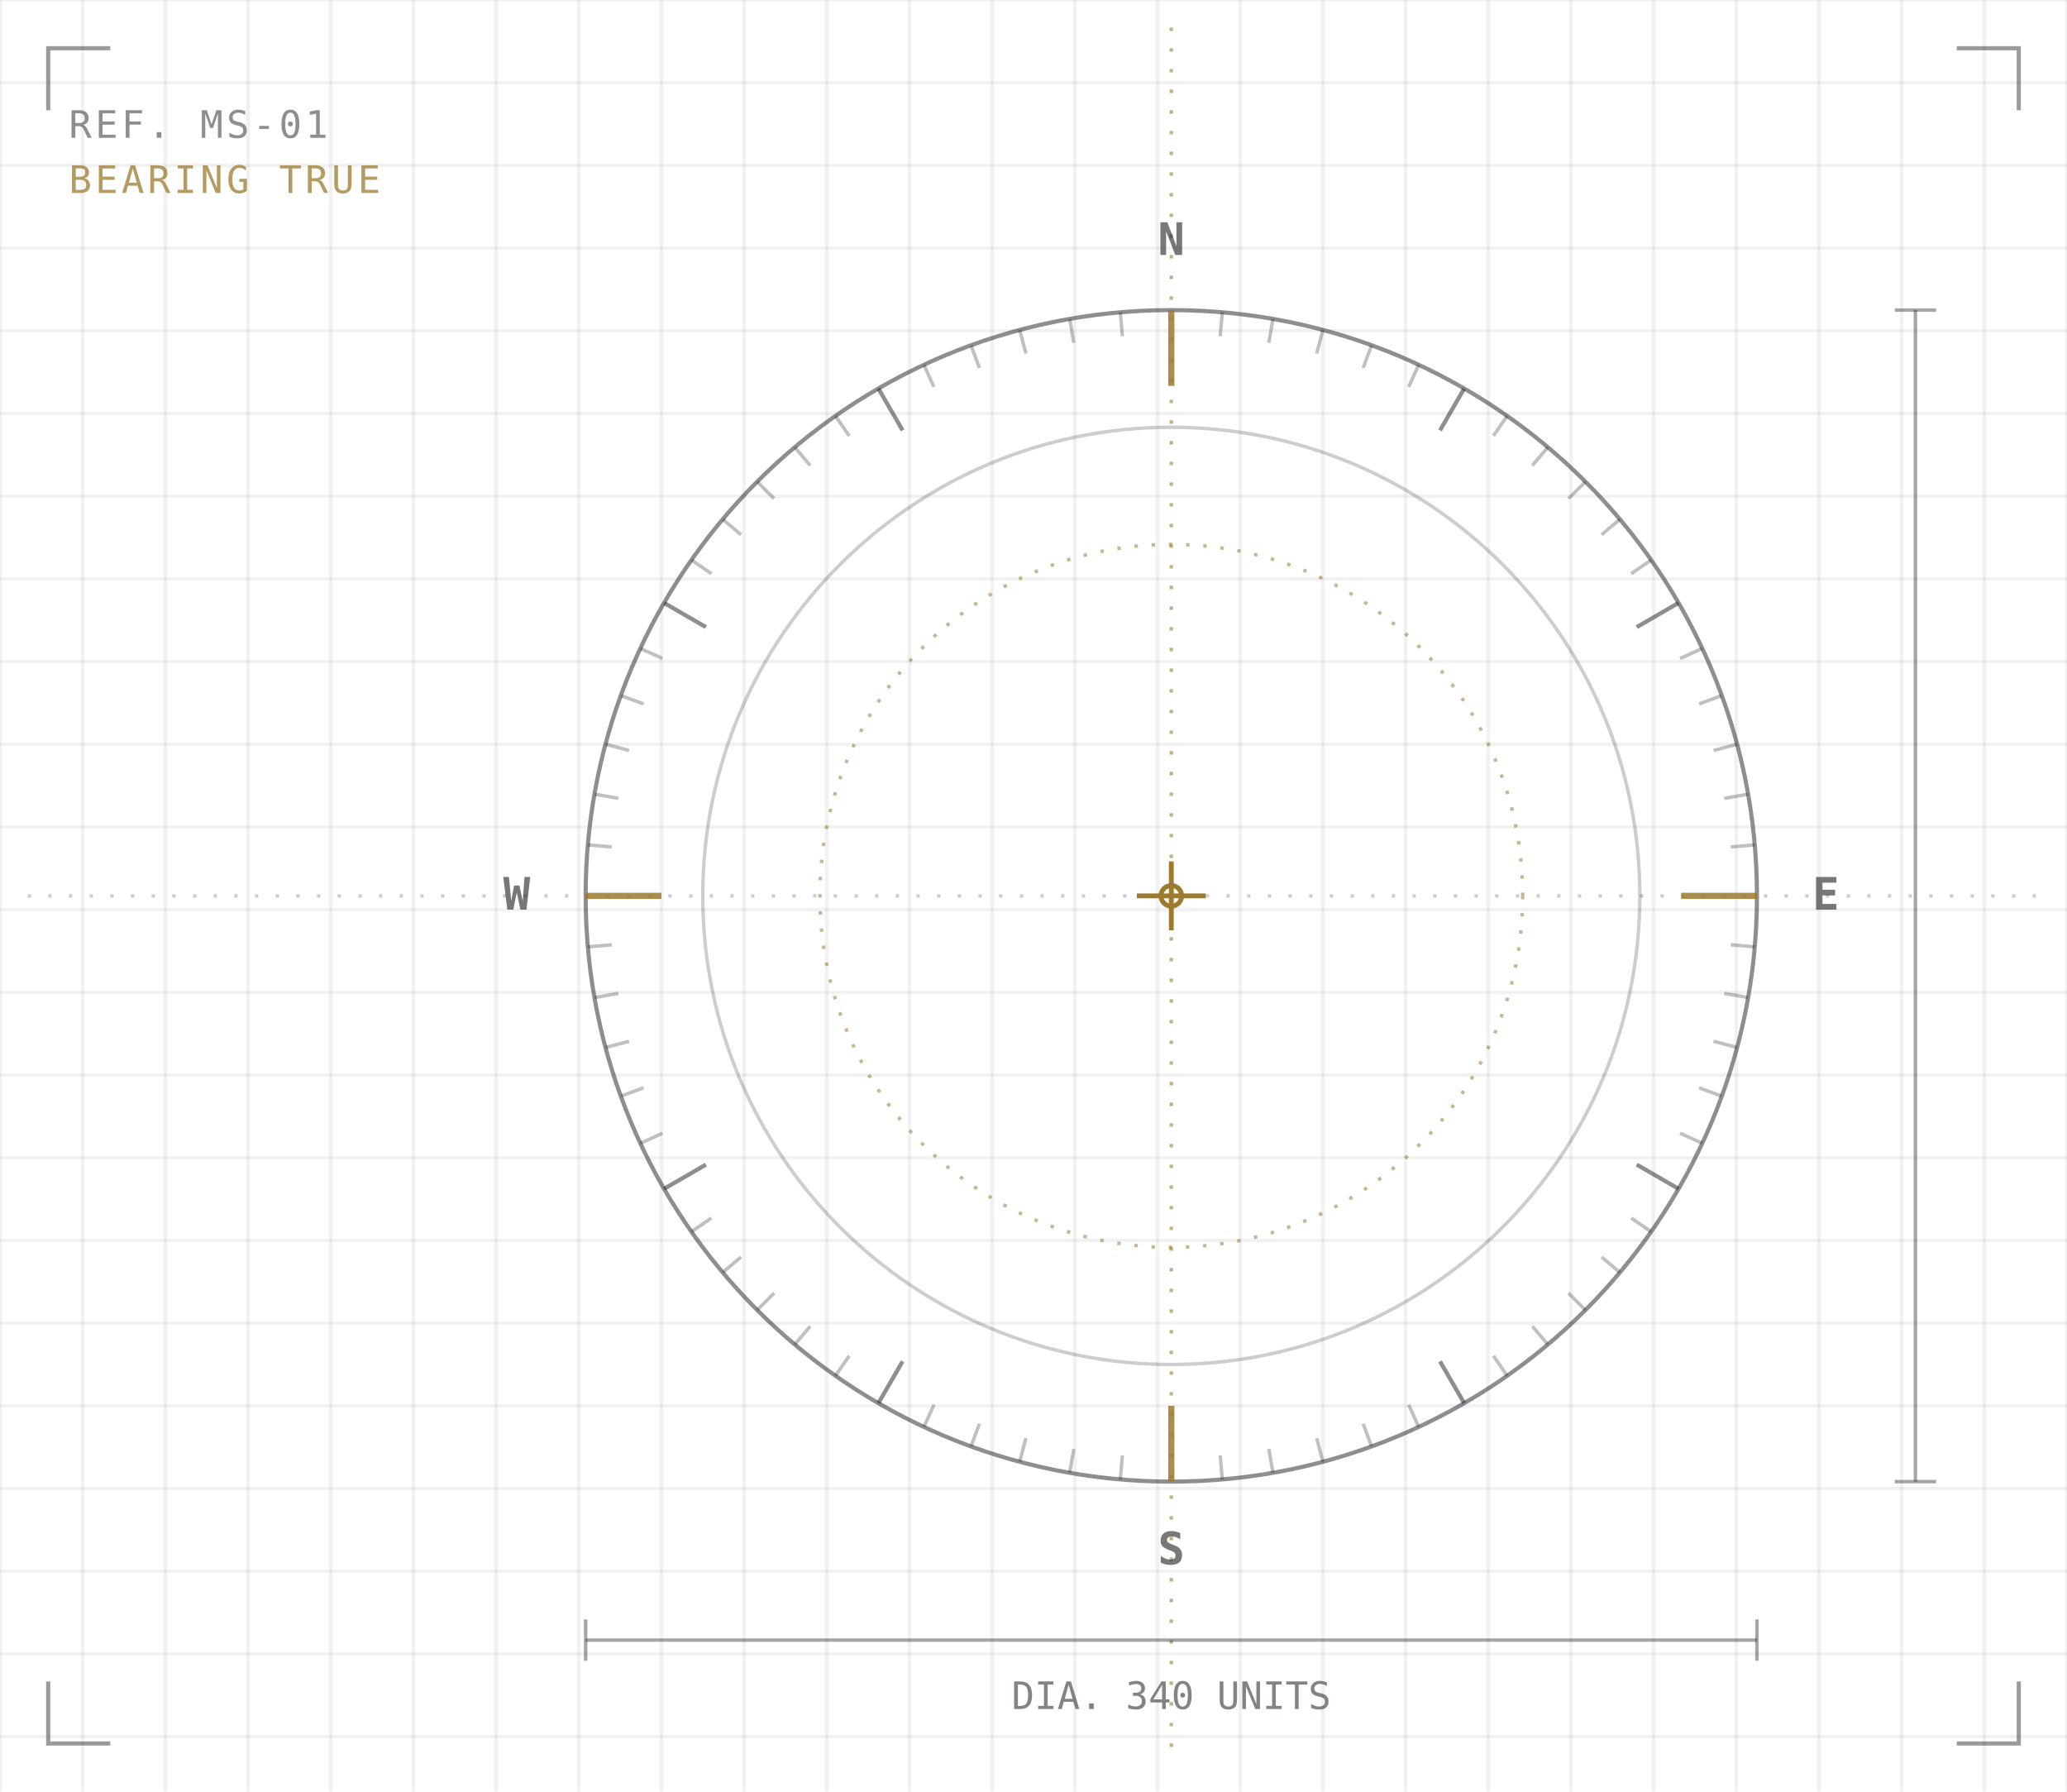
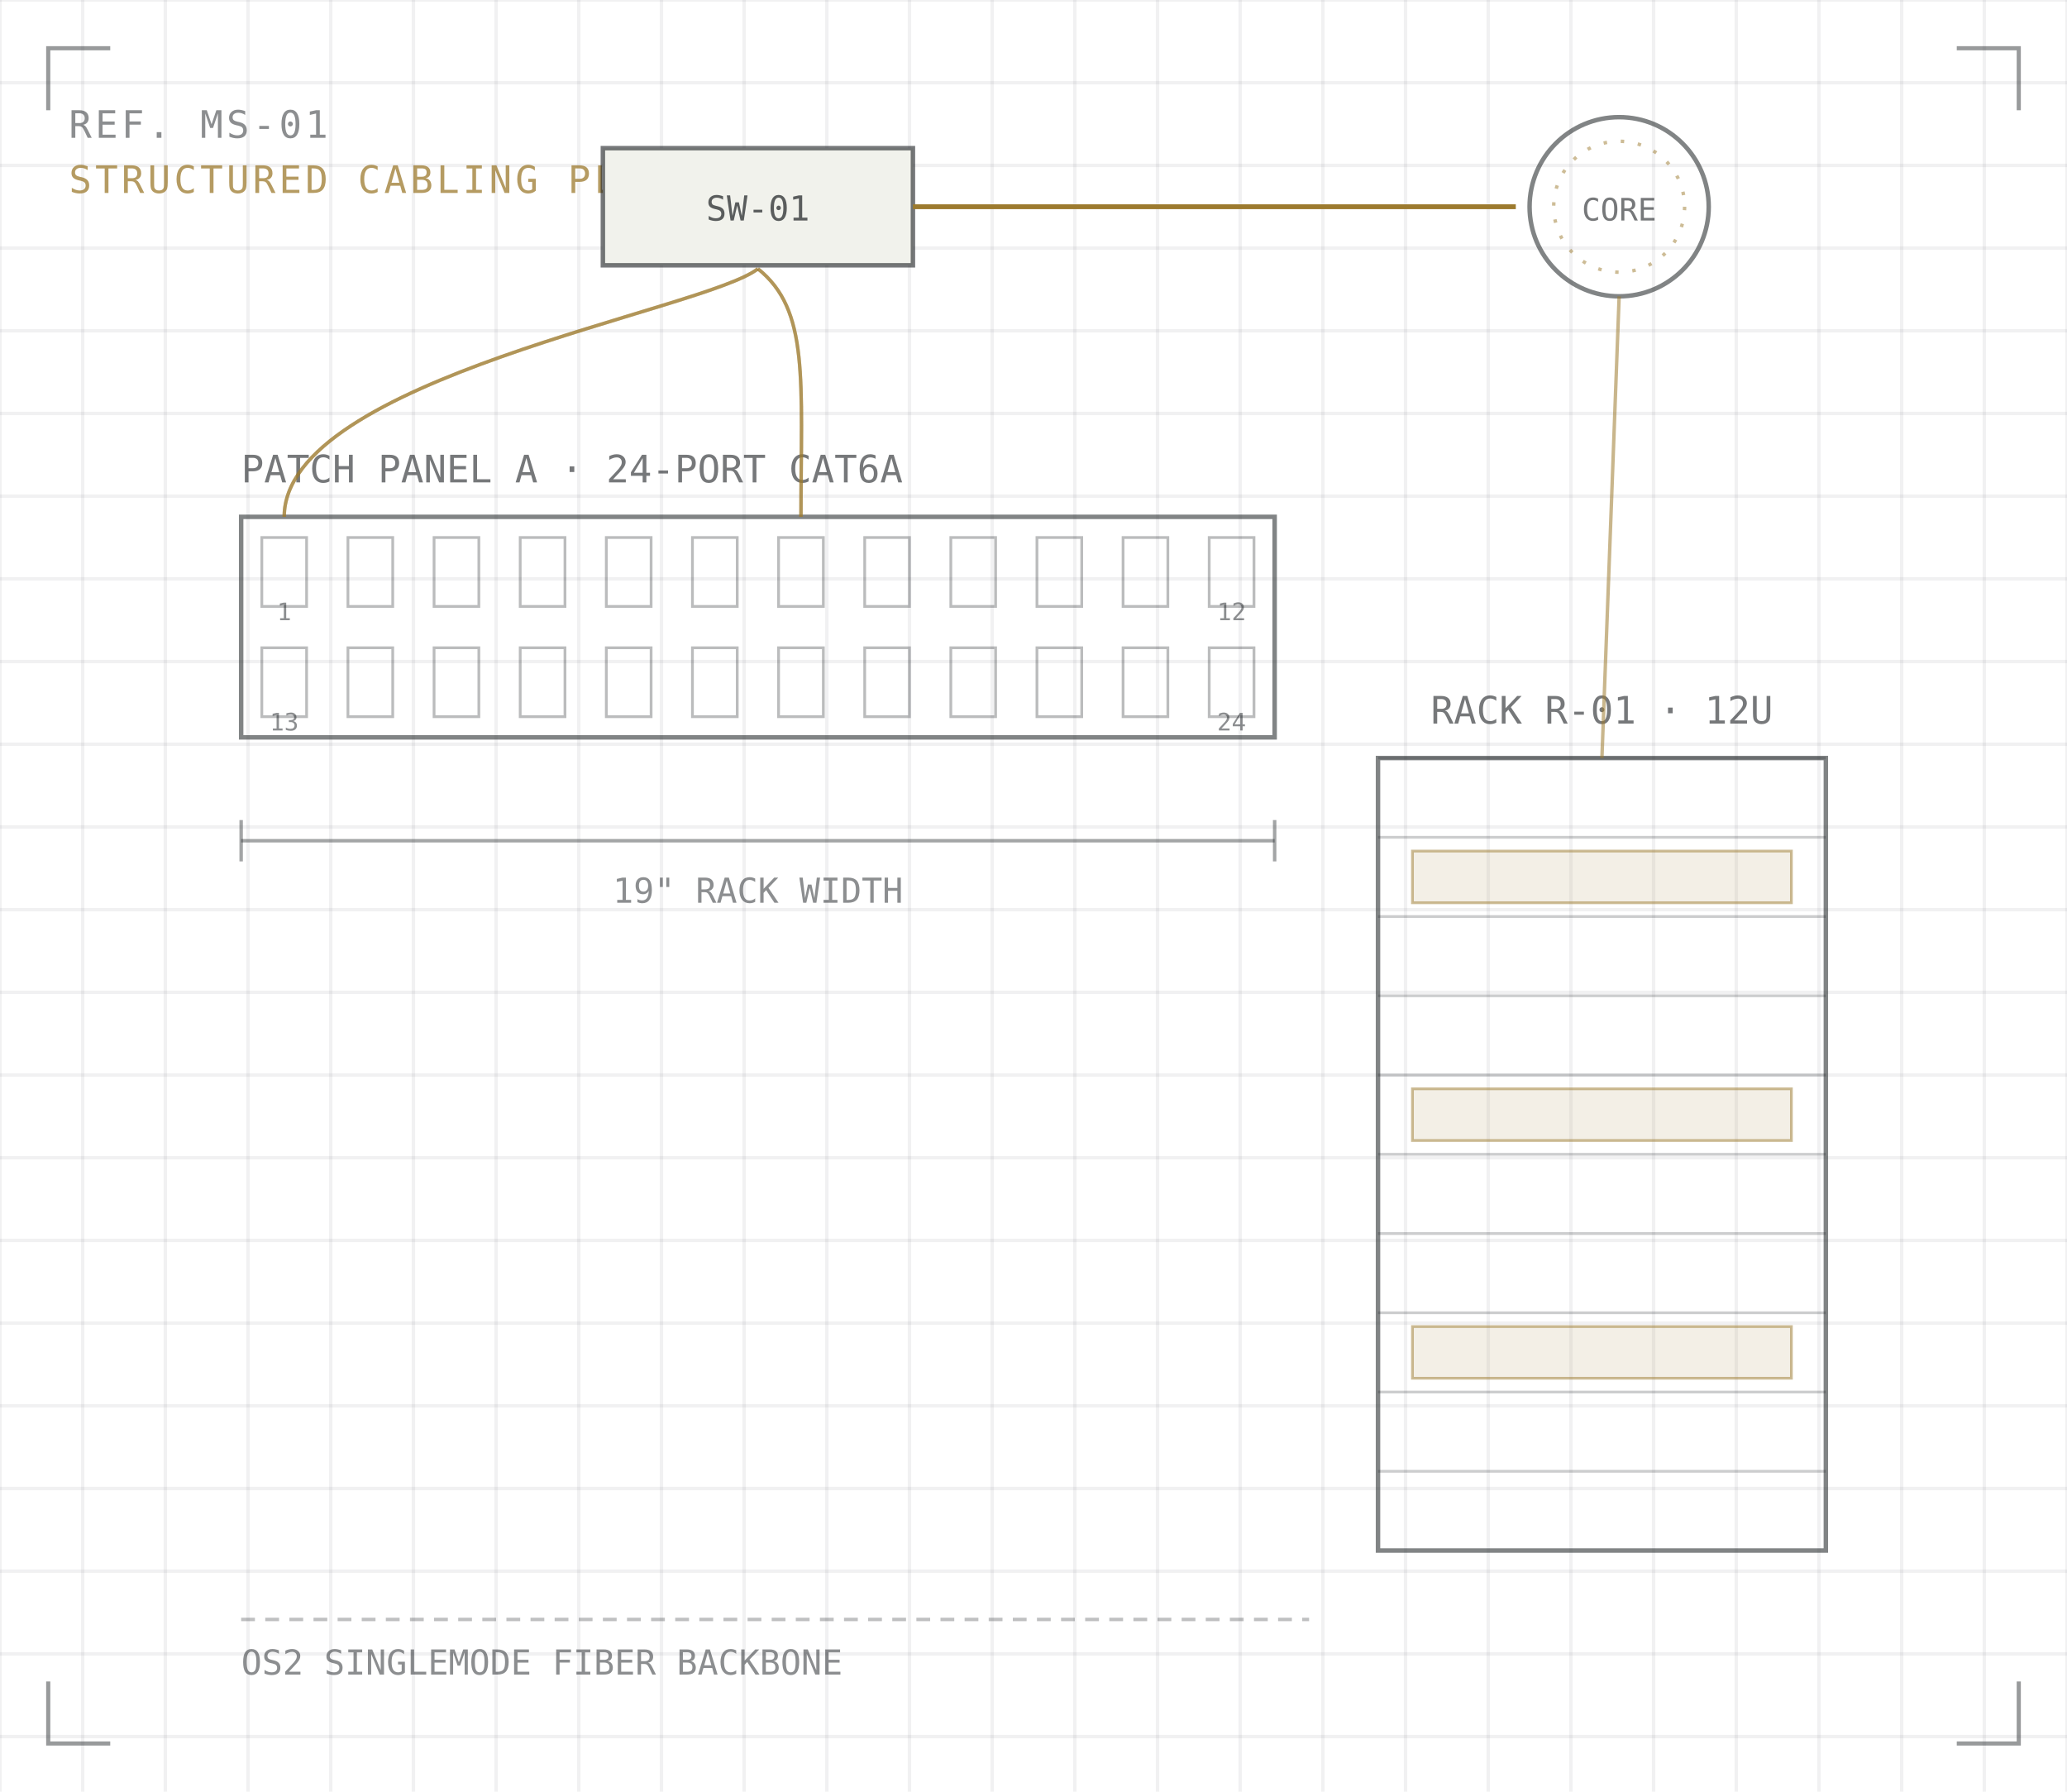
<svg xmlns="http://www.w3.org/2000/svg" viewBox="0 0 600 520" fill="none">
  <g stroke="#1B1F22" stroke-opacity="0.06" stroke-width="1">
    <line x1="0" y1="0" x2="0" y2="520" />
    <line x1="24" y1="0" x2="24" y2="520" />
    <line x1="48" y1="0" x2="48" y2="520" />
    <line x1="72" y1="0" x2="72" y2="520" />
    <line x1="96" y1="0" x2="96" y2="520" />
    <line x1="120" y1="0" x2="120" y2="520" />
    <line x1="144" y1="0" x2="144" y2="520" />
    <line x1="168" y1="0" x2="168" y2="520" />
    <line x1="192" y1="0" x2="192" y2="520" />
    <line x1="216" y1="0" x2="216" y2="520" />
    <line x1="240" y1="0" x2="240" y2="520" />
    <line x1="264" y1="0" x2="264" y2="520" />
    <line x1="288" y1="0" x2="288" y2="520" />
    <line x1="312" y1="0" x2="312" y2="520" />
    <line x1="336" y1="0" x2="336" y2="520" />
    <line x1="360" y1="0" x2="360" y2="520" />
    <line x1="384" y1="0" x2="384" y2="520" />
    <line x1="408" y1="0" x2="408" y2="520" />
    <line x1="432" y1="0" x2="432" y2="520" />
    <line x1="456" y1="0" x2="456" y2="520" />
    <line x1="480" y1="0" x2="480" y2="520" />
    <line x1="504" y1="0" x2="504" y2="520" />
    <line x1="528" y1="0" x2="528" y2="520" />
    <line x1="552" y1="0" x2="552" y2="520" />
    <line x1="576" y1="0" x2="576" y2="520" />
    <line x1="600" y1="0" x2="600" y2="520" />
    <line x1="0" y1="0" x2="600" y2="0" />
    <line x1="0" y1="24" x2="600" y2="24" />
    <line x1="0" y1="48" x2="600" y2="48" />
    <line x1="0" y1="72" x2="600" y2="72" />
    <line x1="0" y1="96" x2="600" y2="96" />
    <line x1="0" y1="120" x2="600" y2="120" />
    <line x1="0" y1="144" x2="600" y2="144" />
    <line x1="0" y1="168" x2="600" y2="168" />
    <line x1="0" y1="192" x2="600" y2="192" />
    <line x1="0" y1="216" x2="600" y2="216" />
    <line x1="0" y1="240" x2="600" y2="240" />
    <line x1="0" y1="264" x2="600" y2="264" />
    <line x1="0" y1="288" x2="600" y2="288" />
    <line x1="0" y1="312" x2="600" y2="312" />
    <line x1="0" y1="336" x2="600" y2="336" />
    <line x1="0" y1="360" x2="600" y2="360" />
    <line x1="0" y1="384" x2="600" y2="384" />
    <line x1="0" y1="408" x2="600" y2="408" />
    <line x1="0" y1="432" x2="600" y2="432" />
    <line x1="0" y1="456" x2="600" y2="456" />
    <line x1="0" y1="480" x2="600" y2="480" />
    <line x1="0" y1="504" x2="600" y2="504" />
  </g>
-   <line x1="340" y1="8" x2="340" y2="512" stroke="#9C7A2E" stroke-width="1" stroke-dasharray="1 5" opacity="0.6" />
-   <line x1="8" y1="260" x2="592" y2="260" stroke="#1B1F22" stroke-width="1" stroke-dasharray="1 5" opacity="0.22" />
-   <circle cx="340" cy="260" r="170" stroke="#1B1F22" stroke-opacity="0.5" stroke-width="1.2" />
-   <circle cx="340" cy="260" r="136" stroke="#1B1F22" stroke-opacity="0.22" stroke-width="1" />
-   <circle cx="340" cy="260" r="102" stroke="#9C7A2E" stroke-opacity="0.55" stroke-width="1" stroke-dasharray="1 4" />
-   <line x1="340.0" y1="90.0" x2="340.0" y2="112.0" stroke="#9C7A2E" stroke-opacity="0.85" stroke-width="1.8" />
-   <line x1="354.8" y1="90.6" x2="354.2" y2="97.6" stroke="#1B1F22" stroke-opacity="0.28" stroke-width="1" />
-   <line x1="369.5" y1="92.6" x2="368.3" y2="99.5" stroke="#1B1F22" stroke-opacity="0.28" stroke-width="1" />
-   <line x1="384.0" y1="95.8" x2="382.2" y2="102.6" stroke="#1B1F22" stroke-opacity="0.28" stroke-width="1" />
-   <line x1="398.1" y1="100.3" x2="395.7" y2="106.8" stroke="#1B1F22" stroke-opacity="0.28" stroke-width="1" />
-   <line x1="411.8" y1="105.9" x2="408.9" y2="112.3" stroke="#1B1F22" stroke-opacity="0.28" stroke-width="1" />
-   <line x1="425.0" y1="112.8" x2="418.0" y2="124.9" stroke="#1B1F22" stroke-opacity="0.5" stroke-width="1.2" />
-   <line x1="437.5" y1="120.7" x2="433.5" y2="126.5" stroke="#1B1F22" stroke-opacity="0.28" stroke-width="1" />
-   <line x1="449.3" y1="129.8" x2="444.8" y2="135.1" stroke="#1B1F22" stroke-opacity="0.28" stroke-width="1" />
-   <line x1="460.2" y1="139.8" x2="455.3" y2="144.7" stroke="#1B1F22" stroke-opacity="0.28" stroke-width="1" />
-   <line x1="470.2" y1="150.7" x2="464.9" y2="155.2" stroke="#1B1F22" stroke-opacity="0.28" stroke-width="1" />
-   <line x1="479.3" y1="162.5" x2="473.5" y2="166.5" stroke="#1B1F22" stroke-opacity="0.28" stroke-width="1" />
-   <line x1="487.2" y1="175.0" x2="475.1" y2="182.0" stroke="#1B1F22" stroke-opacity="0.5" stroke-width="1.2" />
-   <line x1="494.1" y1="188.2" x2="487.7" y2="191.1" stroke="#1B1F22" stroke-opacity="0.28" stroke-width="1" />
-   <line x1="499.7" y1="201.9" x2="493.2" y2="204.3" stroke="#1B1F22" stroke-opacity="0.28" stroke-width="1" />
-   <line x1="504.2" y1="216.0" x2="497.4" y2="217.8" stroke="#1B1F22" stroke-opacity="0.28" stroke-width="1" />
-   <line x1="507.4" y1="230.5" x2="500.5" y2="231.7" stroke="#1B1F22" stroke-opacity="0.28" stroke-width="1" />
-   <line x1="509.4" y1="245.2" x2="502.4" y2="245.8" stroke="#1B1F22" stroke-opacity="0.28" stroke-width="1" />
-   <line x1="510.0" y1="260.0" x2="488.0" y2="260.0" stroke="#9C7A2E" stroke-opacity="0.85" stroke-width="1.8" />
-   <line x1="509.4" y1="274.8" x2="502.4" y2="274.2" stroke="#1B1F22" stroke-opacity="0.28" stroke-width="1" />
-   <line x1="507.4" y1="289.5" x2="500.5" y2="288.3" stroke="#1B1F22" stroke-opacity="0.28" stroke-width="1" />
-   <line x1="504.2" y1="304.0" x2="497.4" y2="302.2" stroke="#1B1F22" stroke-opacity="0.28" stroke-width="1" />
-   <line x1="499.7" y1="318.1" x2="493.2" y2="315.7" stroke="#1B1F22" stroke-opacity="0.28" stroke-width="1" />
-   <line x1="494.1" y1="331.8" x2="487.7" y2="328.9" stroke="#1B1F22" stroke-opacity="0.28" stroke-width="1" />
-   <line x1="487.2" y1="345.0" x2="475.1" y2="338.0" stroke="#1B1F22" stroke-opacity="0.5" stroke-width="1.2" />
-   <line x1="479.3" y1="357.5" x2="473.5" y2="353.5" stroke="#1B1F22" stroke-opacity="0.28" stroke-width="1" />
-   <line x1="470.2" y1="369.3" x2="464.9" y2="364.8" stroke="#1B1F22" stroke-opacity="0.28" stroke-width="1" />
-   <line x1="460.2" y1="380.2" x2="455.3" y2="375.3" stroke="#1B1F22" stroke-opacity="0.28" stroke-width="1" />
-   <line x1="449.3" y1="390.2" x2="444.8" y2="384.9" stroke="#1B1F22" stroke-opacity="0.28" stroke-width="1" />
-   <line x1="437.5" y1="399.3" x2="433.5" y2="393.5" stroke="#1B1F22" stroke-opacity="0.28" stroke-width="1" />
-   <line x1="425.0" y1="407.2" x2="418.0" y2="395.1" stroke="#1B1F22" stroke-opacity="0.5" stroke-width="1.2" />
-   <line x1="411.8" y1="414.1" x2="408.9" y2="407.7" stroke="#1B1F22" stroke-opacity="0.28" stroke-width="1" />
-   <line x1="398.1" y1="419.7" x2="395.7" y2="413.2" stroke="#1B1F22" stroke-opacity="0.28" stroke-width="1" />
-   <line x1="384.0" y1="424.2" x2="382.2" y2="417.4" stroke="#1B1F22" stroke-opacity="0.28" stroke-width="1" />
-   <line x1="369.5" y1="427.4" x2="368.3" y2="420.5" stroke="#1B1F22" stroke-opacity="0.28" stroke-width="1" />
-   <line x1="354.8" y1="429.4" x2="354.2" y2="422.4" stroke="#1B1F22" stroke-opacity="0.28" stroke-width="1" />
-   <line x1="340.0" y1="430.0" x2="340.0" y2="408.0" stroke="#9C7A2E" stroke-opacity="0.85" stroke-width="1.8" />
-   <line x1="325.2" y1="429.4" x2="325.8" y2="422.4" stroke="#1B1F22" stroke-opacity="0.28" stroke-width="1" />
-   <line x1="310.5" y1="427.4" x2="311.7" y2="420.5" stroke="#1B1F22" stroke-opacity="0.28" stroke-width="1" />
-   <line x1="296.0" y1="424.2" x2="297.8" y2="417.4" stroke="#1B1F22" stroke-opacity="0.28" stroke-width="1" />
-   <line x1="281.9" y1="419.7" x2="284.3" y2="413.2" stroke="#1B1F22" stroke-opacity="0.28" stroke-width="1" />
-   <line x1="268.2" y1="414.1" x2="271.1" y2="407.7" stroke="#1B1F22" stroke-opacity="0.28" stroke-width="1" />
-   <line x1="255.0" y1="407.2" x2="262.0" y2="395.1" stroke="#1B1F22" stroke-opacity="0.5" stroke-width="1.2" />
-   <line x1="242.5" y1="399.3" x2="246.5" y2="393.5" stroke="#1B1F22" stroke-opacity="0.28" stroke-width="1" />
-   <line x1="230.7" y1="390.2" x2="235.2" y2="384.9" stroke="#1B1F22" stroke-opacity="0.28" stroke-width="1" />
-   <line x1="219.8" y1="380.2" x2="224.7" y2="375.3" stroke="#1B1F22" stroke-opacity="0.28" stroke-width="1" />
-   <line x1="209.8" y1="369.3" x2="215.1" y2="364.8" stroke="#1B1F22" stroke-opacity="0.28" stroke-width="1" />
-   <line x1="200.7" y1="357.5" x2="206.5" y2="353.5" stroke="#1B1F22" stroke-opacity="0.28" stroke-width="1" />
-   <line x1="192.8" y1="345.0" x2="204.9" y2="338.0" stroke="#1B1F22" stroke-opacity="0.5" stroke-width="1.2" />
-   <line x1="185.9" y1="331.8" x2="192.3" y2="328.9" stroke="#1B1F22" stroke-opacity="0.28" stroke-width="1" />
-   <line x1="180.3" y1="318.1" x2="186.8" y2="315.7" stroke="#1B1F22" stroke-opacity="0.28" stroke-width="1" />
-   <line x1="175.8" y1="304.0" x2="182.6" y2="302.2" stroke="#1B1F22" stroke-opacity="0.28" stroke-width="1" />
-   <line x1="172.6" y1="289.5" x2="179.5" y2="288.3" stroke="#1B1F22" stroke-opacity="0.28" stroke-width="1" />
-   <line x1="170.6" y1="274.8" x2="177.6" y2="274.2" stroke="#1B1F22" stroke-opacity="0.28" stroke-width="1" />
-   <line x1="170.0" y1="260.0" x2="192.0" y2="260.0" stroke="#9C7A2E" stroke-opacity="0.85" stroke-width="1.8" />
-   <line x1="170.6" y1="245.2" x2="177.6" y2="245.8" stroke="#1B1F22" stroke-opacity="0.28" stroke-width="1" />
-   <line x1="172.6" y1="230.5" x2="179.5" y2="231.7" stroke="#1B1F22" stroke-opacity="0.28" stroke-width="1" />
-   <line x1="175.8" y1="216.0" x2="182.6" y2="217.8" stroke="#1B1F22" stroke-opacity="0.28" stroke-width="1" />
-   <line x1="180.3" y1="201.9" x2="186.8" y2="204.3" stroke="#1B1F22" stroke-opacity="0.28" stroke-width="1" />
-   <line x1="185.9" y1="188.2" x2="192.3" y2="191.1" stroke="#1B1F22" stroke-opacity="0.28" stroke-width="1" />
-   <line x1="192.8" y1="175.0" x2="204.9" y2="182.0" stroke="#1B1F22" stroke-opacity="0.5" stroke-width="1.2" />
-   <line x1="200.7" y1="162.5" x2="206.5" y2="166.5" stroke="#1B1F22" stroke-opacity="0.28" stroke-width="1" />
-   <line x1="209.8" y1="150.7" x2="215.1" y2="155.2" stroke="#1B1F22" stroke-opacity="0.28" stroke-width="1" />
-   <line x1="219.8" y1="139.8" x2="224.7" y2="144.7" stroke="#1B1F22" stroke-opacity="0.28" stroke-width="1" />
-   <line x1="230.7" y1="129.8" x2="235.2" y2="135.1" stroke="#1B1F22" stroke-opacity="0.28" stroke-width="1" />
-   <line x1="242.5" y1="120.7" x2="246.5" y2="126.5" stroke="#1B1F22" stroke-opacity="0.28" stroke-width="1" />
-   <line x1="255.0" y1="112.8" x2="262.0" y2="124.9" stroke="#1B1F22" stroke-opacity="0.5" stroke-width="1.2" />
-   <line x1="268.2" y1="105.9" x2="271.1" y2="112.3" stroke="#1B1F22" stroke-opacity="0.28" stroke-width="1" />
-   <line x1="281.9" y1="100.3" x2="284.3" y2="106.8" stroke="#1B1F22" stroke-opacity="0.28" stroke-width="1" />
-   <line x1="296.0" y1="95.8" x2="297.8" y2="102.6" stroke="#1B1F22" stroke-opacity="0.28" stroke-width="1" />
-   <line x1="310.5" y1="92.6" x2="311.7" y2="99.5" stroke="#1B1F22" stroke-opacity="0.28" stroke-width="1" />
-   <line x1="325.2" y1="90.6" x2="325.8" y2="97.6" stroke="#1B1F22" stroke-opacity="0.28" stroke-width="1" />
-   <text x="340.0" y="74.0" font-family="IBM Plex Mono, monospace" font-size="13" font-weight="600" fill="#1B1F22" fill-opacity="0.6" text-anchor="middle">N</text>
-   <text x="530.0" y="264.0" font-family="IBM Plex Mono, monospace" font-size="13" font-weight="600" fill="#1B1F22" fill-opacity="0.6" text-anchor="middle">E</text>
-   <text x="340.0" y="454.0" font-family="IBM Plex Mono, monospace" font-size="13" font-weight="600" fill="#1B1F22" fill-opacity="0.6" text-anchor="middle">S</text>
-   <text x="150.0" y="264.0" font-family="IBM Plex Mono, monospace" font-size="13" font-weight="600" fill="#1B1F22" fill-opacity="0.6" text-anchor="middle">W</text>
-   <line x1="330" y1="260" x2="350" y2="260" stroke="#9C7A2E" stroke-width="1.4" />
-   <line x1="340" y1="250" x2="340" y2="270" stroke="#9C7A2E" stroke-width="1.4" />
-   <circle cx="340" cy="260" r="3" fill="none" stroke="#9C7A2E" stroke-width="1.4" />
-   <line x1="170" y1="476" x2="510" y2="476" stroke="#1B1F22" stroke-opacity="0.4" stroke-width="1" />
-   <line x1="170" y1="470" x2="170" y2="482" stroke="#1B1F22" stroke-opacity="0.4" stroke-width="1" />
-   <line x1="510" y1="470" x2="510" y2="482" stroke="#1B1F22" stroke-opacity="0.4" stroke-width="1" />
-   <text x="340" y="496" font-family="IBM Plex Mono, monospace" font-size="11" fill="#1B1F22" fill-opacity="0.55" text-anchor="middle">DIA. 340 UNITS</text>
-   <line x1="556" y1="90" x2="556" y2="430" stroke="#1B1F22" stroke-opacity="0.4" stroke-width="1" />
-   <line x1="550" y1="90" x2="562" y2="90" stroke="#1B1F22" stroke-opacity="0.4" stroke-width="1" />
-   <line x1="550" y1="430" x2="562" y2="430" stroke="#1B1F22" stroke-opacity="0.4" stroke-width="1" />
  <path d="M 14,32 L 14,14 L 32,14" stroke="#1B1F22" stroke-opacity="0.45" stroke-width="1.2" fill="none" />
  <path d="M 586,32 L 586,14 L 568,14" stroke="#1B1F22" stroke-opacity="0.45" stroke-width="1.2" fill="none" />
  <path d="M 14,488 L 14,506 L 32,506" stroke="#1B1F22" stroke-opacity="0.45" stroke-width="1.2" fill="none" />
  <path d="M 586,488 L 586,506 L 568,506" stroke="#1B1F22" stroke-opacity="0.45" stroke-width="1.2" fill="none" />
  <text x="20" y="40" font-family="IBM Plex Mono, monospace" font-size="11" fill="#1B1F22" fill-opacity="0.5" letter-spacing="1">REF. MS-01</text>
-   <text x="20" y="56" font-family="IBM Plex Mono, monospace" font-size="11" fill="#9C7A2E" fill-opacity="0.75" letter-spacing="1">BEARING TRUE</text>
+   <text x="20" y="56" font-family="IBM Plex Mono, monospace" font-size="11" fill="#9C7A2E" fill-opacity="0.75" letter-spacing="1">STRUCTURED CABLING PLAN</text>
+   <rect x="70" y="150" width="300" height="64" fill="none" stroke="#1B1F22" stroke-opacity="0.55" stroke-width="1.3" />
+   <rect x="76.0" y="156.0" width="13.0" height="20.0" fill="none" stroke="#1B1F22" stroke-opacity="0.3" stroke-width="0.8" />
+   <text x="82.5" y="180.0" font-family="IBM Plex Mono, monospace" font-size="7" fill="#1B1F22" fill-opacity="0.5" text-anchor="middle">1</text>
+   <rect x="101.0" y="156.0" width="13.0" height="20.0" fill="none" stroke="#1B1F22" stroke-opacity="0.3" stroke-width="0.8" />
+   <rect x="126.0" y="156.0" width="13.0" height="20.0" fill="none" stroke="#1B1F22" stroke-opacity="0.3" stroke-width="0.8" />
+   <rect x="151.0" y="156.0" width="13.0" height="20.0" fill="none" stroke="#1B1F22" stroke-opacity="0.3" stroke-width="0.8" />
+   <rect x="176.0" y="156.0" width="13.0" height="20.0" fill="none" stroke="#1B1F22" stroke-opacity="0.3" stroke-width="0.8" />
+   <rect x="201.0" y="156.0" width="13.0" height="20.0" fill="none" stroke="#1B1F22" stroke-opacity="0.3" stroke-width="0.8" />
+   <rect x="226.0" y="156.0" width="13.0" height="20.0" fill="none" stroke="#1B1F22" stroke-opacity="0.3" stroke-width="0.8" />
+   <rect x="251.0" y="156.0" width="13.0" height="20.0" fill="none" stroke="#1B1F22" stroke-opacity="0.3" stroke-width="0.8" />
+   <rect x="276.0" y="156.0" width="13.0" height="20.0" fill="none" stroke="#1B1F22" stroke-opacity="0.3" stroke-width="0.8" />
+   <rect x="301.0" y="156.0" width="13.0" height="20.0" fill="none" stroke="#1B1F22" stroke-opacity="0.3" stroke-width="0.8" />
+   <rect x="326.0" y="156.0" width="13.0" height="20.0" fill="none" stroke="#1B1F22" stroke-opacity="0.3" stroke-width="0.8" />
+   <rect x="351.0" y="156.0" width="13.0" height="20.0" fill="none" stroke="#1B1F22" stroke-opacity="0.3" stroke-width="0.8" />
+   <text x="357.5" y="180.0" font-family="IBM Plex Mono, monospace" font-size="7" fill="#1B1F22" fill-opacity="0.5" text-anchor="middle">12</text>
+   <rect x="76.0" y="188.0" width="13.0" height="20.0" fill="none" stroke="#1B1F22" stroke-opacity="0.3" stroke-width="0.8" />
+   <text x="82.5" y="212.0" font-family="IBM Plex Mono, monospace" font-size="7" fill="#1B1F22" fill-opacity="0.5" text-anchor="middle">13</text>
+   <rect x="101.0" y="188.0" width="13.0" height="20.0" fill="none" stroke="#1B1F22" stroke-opacity="0.3" stroke-width="0.8" />
+   <rect x="126.0" y="188.0" width="13.0" height="20.0" fill="none" stroke="#1B1F22" stroke-opacity="0.3" stroke-width="0.8" />
+   <rect x="151.0" y="188.0" width="13.0" height="20.0" fill="none" stroke="#1B1F22" stroke-opacity="0.3" stroke-width="0.8" />
+   <rect x="176.0" y="188.0" width="13.0" height="20.0" fill="none" stroke="#1B1F22" stroke-opacity="0.3" stroke-width="0.8" />
+   <rect x="201.0" y="188.0" width="13.0" height="20.0" fill="none" stroke="#1B1F22" stroke-opacity="0.3" stroke-width="0.8" />
+   <rect x="226.0" y="188.0" width="13.0" height="20.0" fill="none" stroke="#1B1F22" stroke-opacity="0.3" stroke-width="0.8" />
+   <rect x="251.0" y="188.0" width="13.0" height="20.0" fill="none" stroke="#1B1F22" stroke-opacity="0.3" stroke-width="0.8" />
+   <rect x="276.0" y="188.0" width="13.0" height="20.0" fill="none" stroke="#1B1F22" stroke-opacity="0.3" stroke-width="0.8" />
+   <rect x="301.0" y="188.0" width="13.0" height="20.0" fill="none" stroke="#1B1F22" stroke-opacity="0.3" stroke-width="0.8" />
+   <rect x="326.0" y="188.0" width="13.0" height="20.0" fill="none" stroke="#1B1F22" stroke-opacity="0.3" stroke-width="0.8" />
+   <rect x="351.0" y="188.0" width="13.0" height="20.0" fill="none" stroke="#1B1F22" stroke-opacity="0.3" stroke-width="0.8" />
+   <text x="357.5" y="212.0" font-family="IBM Plex Mono, monospace" font-size="7" fill="#1B1F22" fill-opacity="0.5" text-anchor="middle">24</text>
+   <text x="70" y="140" font-family="IBM Plex Mono, monospace" font-size="11" fill="#1B1F22" fill-opacity="0.6">PATCH PANEL A · 24-PORT CAT6A</text>
+   <line x1="70" y1="244" x2="370" y2="244" stroke="#1B1F22" stroke-opacity="0.4" stroke-width="1" />
+   <line x1="70" y1="238" x2="70" y2="250" stroke="#1B1F22" stroke-opacity="0.4" stroke-width="1" />
+   <line x1="370" y1="238" x2="370" y2="250" stroke="#1B1F22" stroke-opacity="0.4" stroke-width="1" />
+   <text x="220.0" y="262" font-family="IBM Plex Mono, monospace" font-size="10" fill="#1B1F22" fill-opacity="0.5" text-anchor="middle">19" RACK WIDTH</text>
+   <path d="M 82.5,150 C 82.5,110 205,90 220,78" stroke="#9C7A2E" stroke-opacity="0.55" stroke-width="1" fill="none" />
+   <path d="M 232.5,150 C 232.5,110 235,90 220,78" stroke="#9C7A2E" stroke-opacity="0.55" stroke-width="1" fill="none" />
+   <path d="M 82.5,150 C 82.5,110 205,90 220,78" stroke="#9C7A2E" stroke-opacity="0.55" stroke-width="1" fill="none" />
+   <path d="M 232.5,150 C 232.5,110 235,90 220,78" stroke="#9C7A2E" stroke-opacity="0.55" stroke-width="1" fill="none" />
+   <rect x="175.0" y="43.0" width="90" height="34" fill="#F1F2EC" stroke="#1B1F22" stroke-opacity="0.6" stroke-width="1.3" />
+   <text x="220" y="64" font-family="IBM Plex Mono, monospace" font-size="10" fill="#1B1F22" fill-opacity="0.7" text-anchor="middle">SW-01</text>
+   <line x1="265.0" y1="60.0" x2="440.0" y2="60.0" stroke="#9C7A2E" stroke-width="1.4" />
+   <circle cx="470" cy="60" r="26" fill="none" stroke="#1B1F22" stroke-opacity="0.55" stroke-width="1.3" />
+   <circle cx="470" cy="60" r="19" fill="none" stroke="#9C7A2E" stroke-opacity="0.5" stroke-width="1" stroke-dasharray="1 4" />
+   <text x="470" y="64" font-family="IBM Plex Mono, monospace" font-size="9" fill="#1B1F22" fill-opacity="0.6" text-anchor="middle">CORE</text>
+   <rect x="400" y="220" width="130" height="230" fill="none" stroke="#1B1F22" stroke-opacity="0.55" stroke-width="1.3" />
+   <line x1="400" y1="220.0" x2="530" y2="220.0" stroke="#1B1F22" stroke-opacity="0.22" stroke-width="0.8" />
+   <line x1="400" y1="243.0" x2="530" y2="243.0" stroke="#1B1F22" stroke-opacity="0.22" stroke-width="0.8" />
+   <rect x="410" y="247.0" width="110" height="15.0" fill="#9C7A2E" fill-opacity="0.12" stroke="#9C7A2E" stroke-opacity="0.5" stroke-width="0.8" />
+   <line x1="400" y1="266.0" x2="530" y2="266.0" stroke="#1B1F22" stroke-opacity="0.22" stroke-width="0.8" />
+   <line x1="400" y1="289.0" x2="530" y2="289.0" stroke="#1B1F22" stroke-opacity="0.22" stroke-width="0.8" />
+   <line x1="400" y1="312.0" x2="530" y2="312.0" stroke="#1B1F22" stroke-opacity="0.22" stroke-width="0.8" />
+   <rect x="410" y="316.0" width="110" height="15.0" fill="#9C7A2E" fill-opacity="0.12" stroke="#9C7A2E" stroke-opacity="0.5" stroke-width="0.8" />
+   <line x1="400" y1="335.0" x2="530" y2="335.0" stroke="#1B1F22" stroke-opacity="0.22" stroke-width="0.8" />
+   <line x1="400" y1="358.0" x2="530" y2="358.0" stroke="#1B1F22" stroke-opacity="0.22" stroke-width="0.8" />
+   <line x1="400" y1="381.0" x2="530" y2="381.0" stroke="#1B1F22" stroke-opacity="0.22" stroke-width="0.8" />
+   <rect x="410" y="385.0" width="110" height="15.0" fill="#9C7A2E" fill-opacity="0.12" stroke="#9C7A2E" stroke-opacity="0.5" stroke-width="0.8" />
+   <line x1="400" y1="404.0" x2="530" y2="404.0" stroke="#1B1F22" stroke-opacity="0.22" stroke-width="0.8" />
+   <line x1="400" y1="427.0" x2="530" y2="427.0" stroke="#1B1F22" stroke-opacity="0.22" stroke-width="0.8" />
+   <text x="465.0" y="210" font-family="IBM Plex Mono, monospace" font-size="11" fill="#1B1F22" fill-opacity="0.6" text-anchor="middle">RACK R-01 · 12U</text>
+   <line x1="470" y1="86" x2="465.0" y2="220" stroke="#9C7A2E" stroke-opacity="0.55" stroke-width="1" />
+   <line x1="70" y1="470" x2="380" y2="470" stroke="#1B1F22" stroke-opacity="0.28" stroke-width="1" stroke-dasharray="4 3" />
+   <text x="70" y="486" font-family="IBM Plex Mono, monospace" font-size="10" fill="#1B1F22" fill-opacity="0.5">OS2 SINGLEMODE FIBER BACKBONE</text>
</svg>
